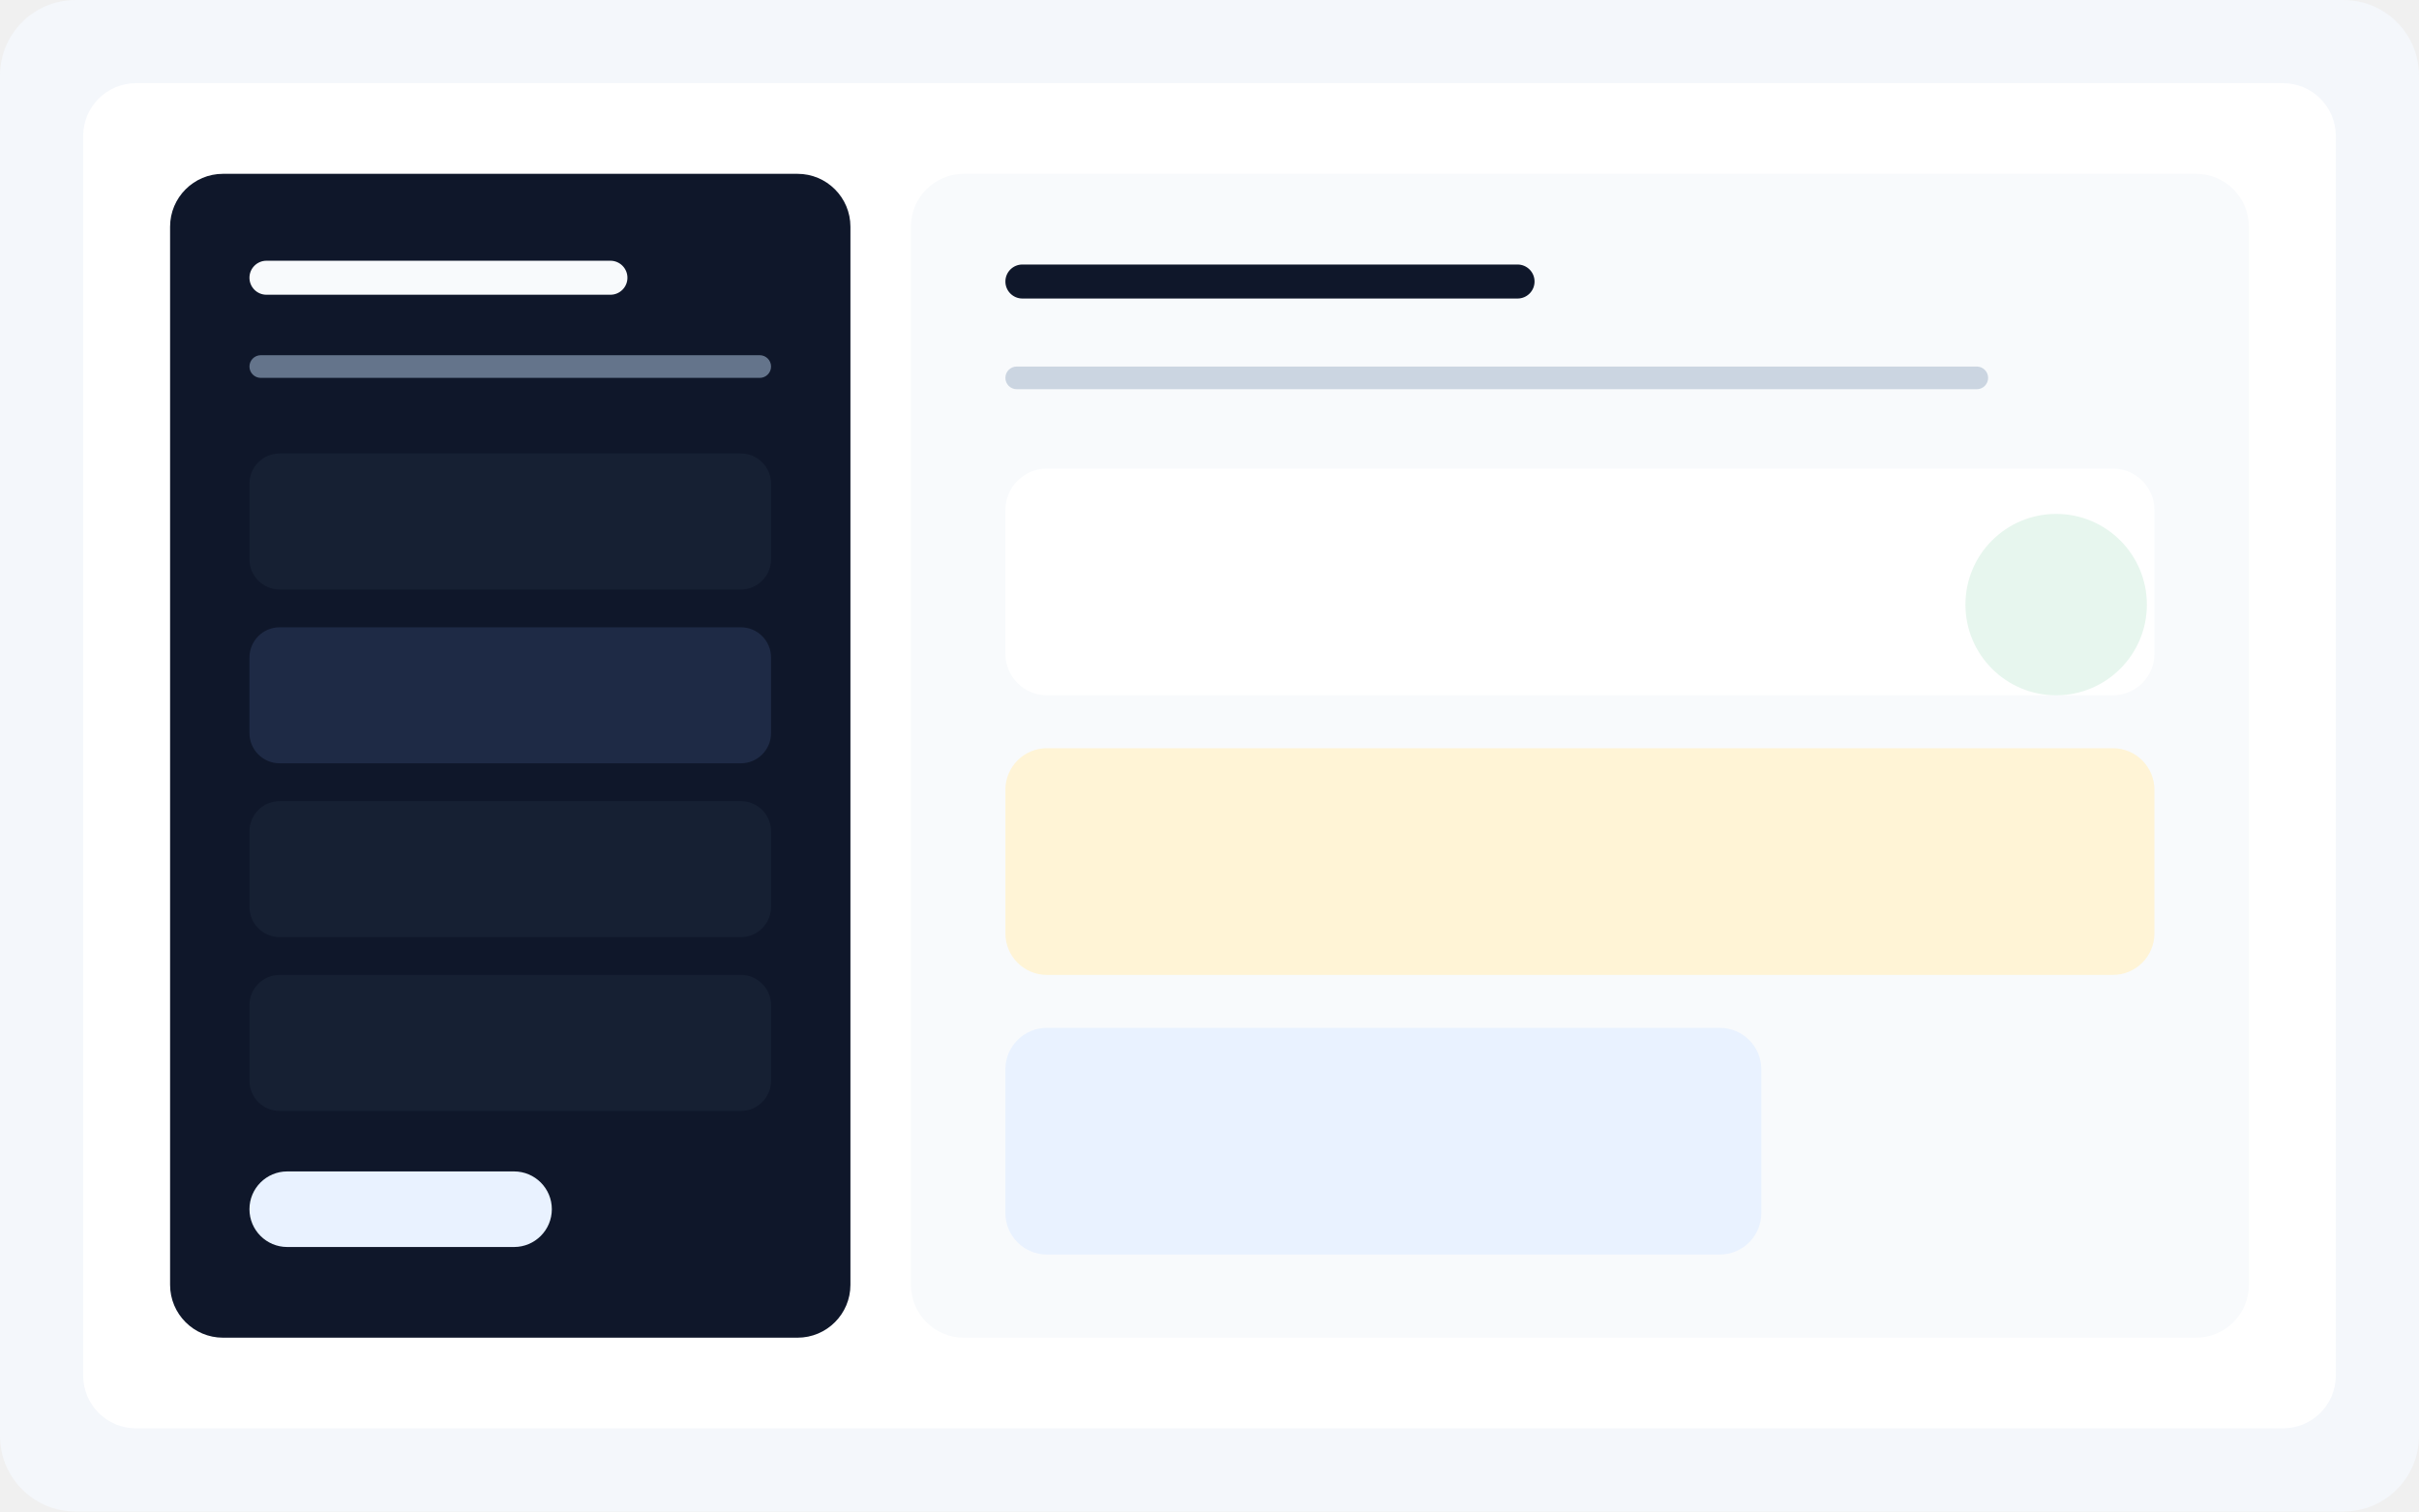
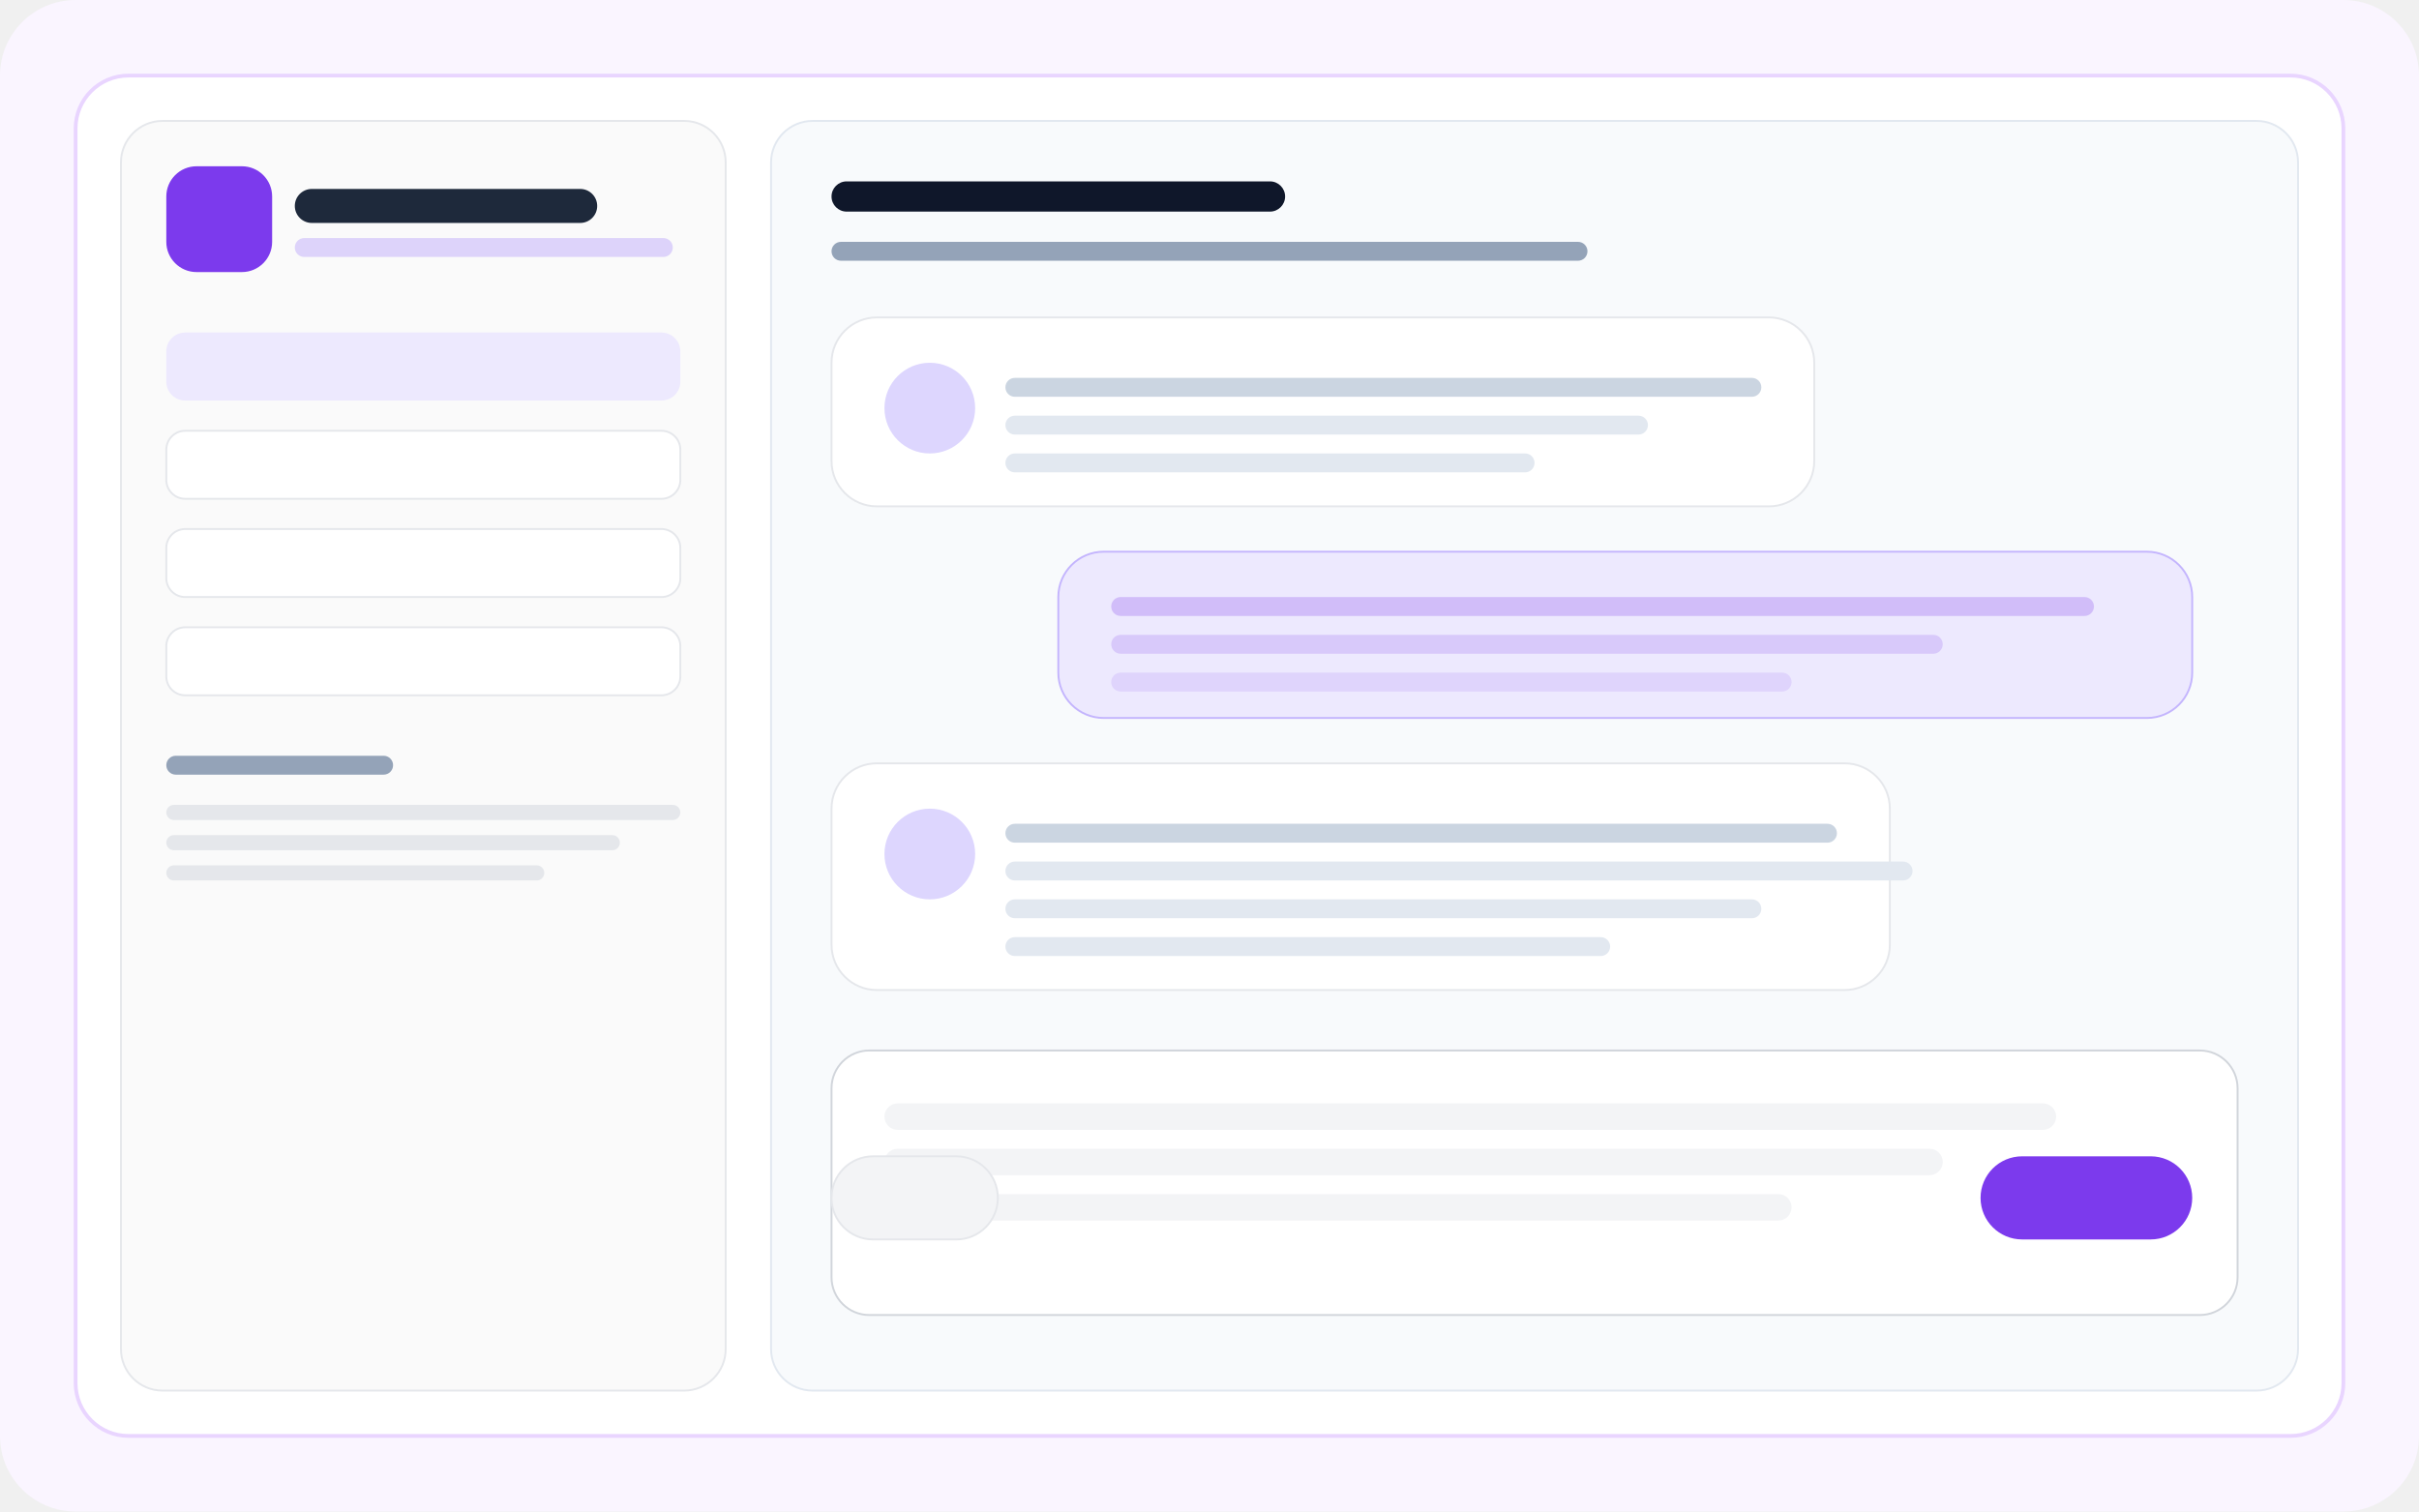
<svg xmlns="http://www.w3.org/2000/svg" width="1280" height="800" viewBox="0 0 1280 800" fill="none">
-   <rect width="1280" height="800" rx="40" fill="#F4F7FB" />
-   <rect x="44" y="44" width="1192" height="712" rx="28" fill="#FFFFFF" />
-   <rect x="90" y="92" width="360" height="616" rx="28" fill="#0F172A" />
-   <rect x="132" y="138" width="200" height="18" rx="9" fill="#F8FAFC" />
-   <rect x="132" y="188" width="276" height="12" rx="6" fill="#64748B" />
-   <rect x="132" y="240" width="276" height="72" rx="16" fill="#162033" />
-   <rect x="132" y="332" width="276" height="72" rx="16" fill="#1E2A45" />
-   <rect x="132" y="424" width="276" height="72" rx="16" fill="#162033" />
-   <rect x="132" y="516" width="276" height="72" rx="16" fill="#162033" />
-   <rect x="132" y="620" width="160" height="40" rx="20" fill="#E9F2FF" />
-   <rect x="482" y="92" width="708" height="616" rx="28" fill="#F8FAFC" />
-   <rect x="532" y="140" width="280" height="18" rx="9" fill="#0F172A" />
-   <rect x="532" y="194" width="520" height="12" rx="6" fill="#CBD5E1" />
-   <rect x="532" y="248" width="608" height="120" rx="22" fill="#FFFFFF" />
-   <rect x="532" y="396" width="608" height="120" rx="22" fill="#FFF4D6" />
-   <rect x="532" y="544" width="400" height="120" rx="22" fill="#E9F2FF" />
-   <circle cx="1088" cy="320" r="48" fill="#E7F6EE" />
+   <rect width="1280" height="800" rx="40" fill="#FAF5FF" />
+   <rect x="40" y="40" width="1200" height="720" rx="28" fill="#FFFFFF" stroke="#E9D5FF" stroke-width="2" />
+   <rect x="64" y="64" width="320" height="672" rx="22" fill="#FAFAFA" stroke="#E5E7EB" />
+   <rect x="88" y="88" width="56" height="56" rx="16" fill="#7C3AED" />
+   <rect x="156" y="100" width="160" height="18" rx="9" fill="#1E293B" />
+   <rect x="156" y="126" width="200" height="10" rx="5" fill="#A78BFA" fill-opacity="0.35" />
+   <rect x="88" y="176" width="272" height="36" rx="10" fill="#EDE9FE" />
+   <rect x="88" y="228" width="272" height="36" rx="10" fill="#FFFFFF" stroke="#E5E7EB" />
+   <rect x="88" y="280" width="272" height="36" rx="10" fill="#FFFFFF" stroke="#E5E7EB" />
+   <rect x="88" y="332" width="272" height="36" rx="10" fill="#FFFFFF" stroke="#E5E7EB" />
+   <rect x="88" y="400" width="120" height="10" rx="5" fill="#94A3B8" />
+   <rect x="88" y="426" width="272" height="8" rx="4" fill="#E5E7EB" />
+   <rect x="88" y="442" width="240" height="8" rx="4" fill="#E5E7EB" />
+   <rect x="88" y="458" width="200" height="8" rx="4" fill="#E5E7EB" />
+   <rect x="408" y="64" width="808" height="672" rx="22" fill="#F8FAFC" stroke="#E2E8F0" />
+   <rect x="440" y="96" width="240" height="16" rx="8" fill="#0F172A" />
+   <rect x="440" y="128" width="400" height="10" rx="5" fill="#94A3B8" />
+   <rect x="440" y="168" width="520" height="100" rx="24" fill="#FFFFFF" stroke="#E5E7EB" />
+   <rect x="468" y="192" width="48" height="48" rx="24" fill="#DDD6FE" />
+   <rect x="532" y="200" width="400" height="10" rx="5" fill="#CBD5E1" />
+   <rect x="532" y="220" width="340" height="10" rx="5" fill="#E2E8F0" />
+   <rect x="532" y="240" width="280" height="10" rx="5" fill="#E2E8F0" />
+   <rect x="560" y="292" width="600" height="88" rx="24" fill="#EDE9FE" stroke="#C4B5FD" />
+   <rect x="588" y="316" width="520" height="10" rx="5" fill="#7C3AED" fill-opacity="0.25" />
+   <rect x="588" y="336" width="440" height="10" rx="5" fill="#7C3AED" fill-opacity="0.18" />
+   <rect x="588" y="356" width="360" height="10" rx="5" fill="#7C3AED" fill-opacity="0.12" />
+   <rect x="440" y="404" width="560" height="120" rx="24" fill="#FFFFFF" stroke="#E5E7EB" />
+   <rect x="468" y="428" width="48" height="48" rx="24" fill="#DDD6FE" />
+   <rect x="532" y="436" width="440" height="10" rx="5" fill="#CBD5E1" />
+   <rect x="532" y="456" width="480" height="10" rx="5" fill="#E2E8F0" />
+   <rect x="532" y="476" width="400" height="10" rx="5" fill="#E2E8F0" />
+   <rect x="532" y="496" width="320" height="10" rx="5" fill="#E2E8F0" />
+   <rect x="440" y="556" width="744" height="140" rx="20" fill="#FFFFFF" stroke="#D1D5DB" />
+   <rect x="468" y="584" width="620" height="14" rx="7" fill="#F3F4F6" />
+   <rect x="468" y="608" width="560" height="14" rx="7" fill="#F3F4F6" />
+   <rect x="468" y="632" width="480" height="14" rx="7" fill="#F3F4F6" />
+   <rect x="1048" y="612" width="112" height="44" rx="22" fill="#7C3AED" />
+   <rect x="440" y="612" width="88" height="44" rx="22" fill="#F3F4F6" stroke="#E5E7EB" />
</svg>
